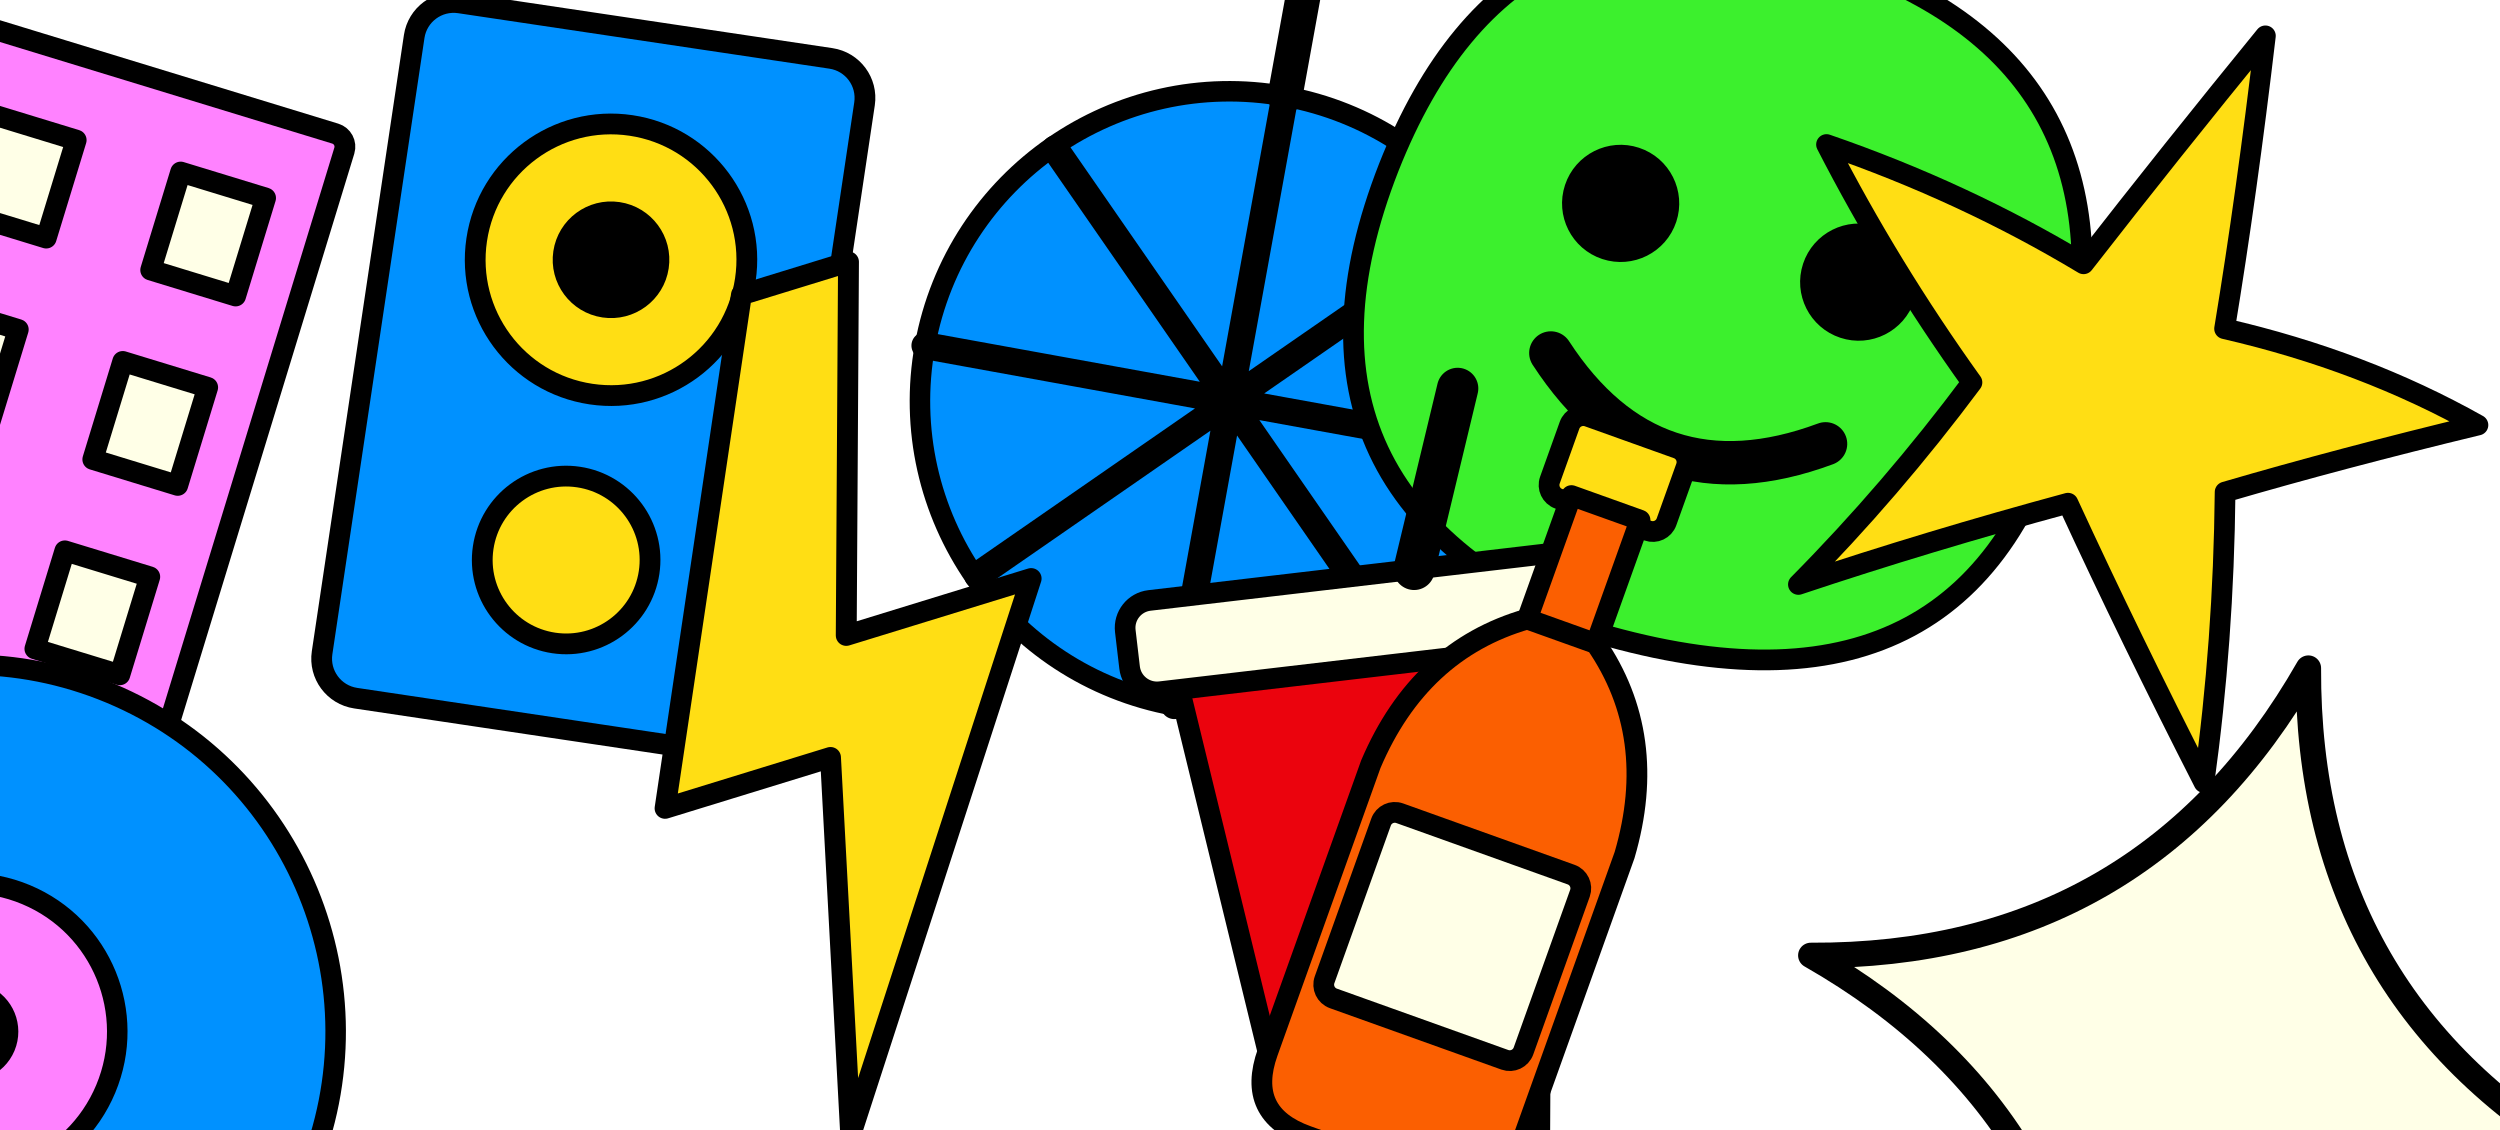
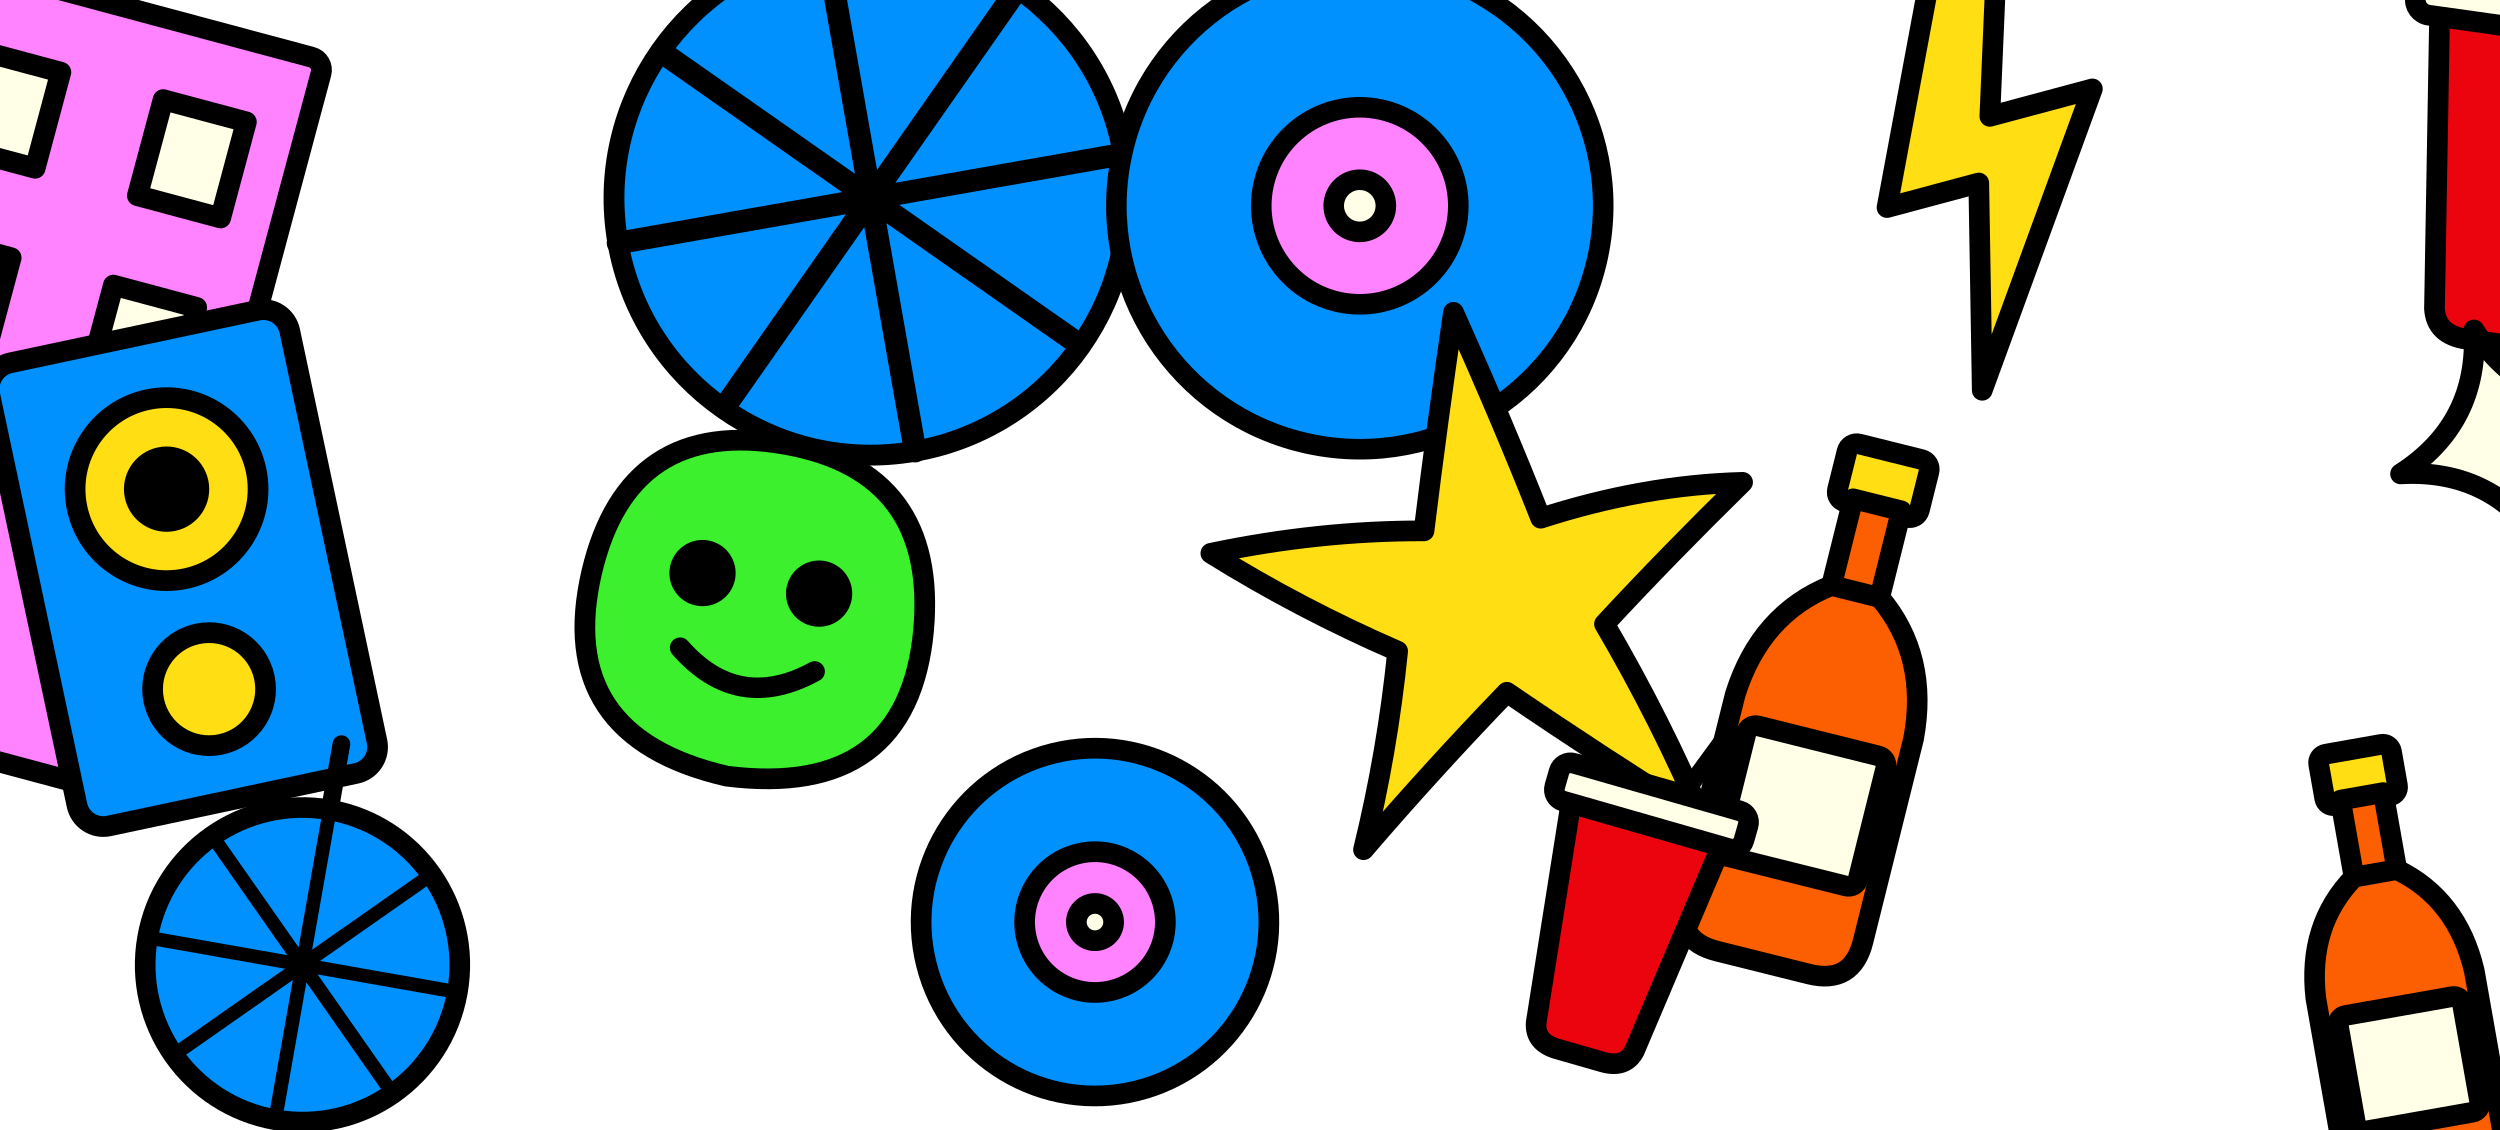
<svg xmlns="http://www.w3.org/2000/svg" viewBox="0 0 1208 546" width="1208" height="546">
  <defs>
    <g id="tower">
      <rect x="10" y="10" width="120" height="230" rx="4" fill="#ff82ff" />
      <g fill="#ffffe7">
        <rect x="28" y="34" width="26" height="30" />
        <rect x="86" y="34" width="26" height="30" />
        <rect x="28" y="92" width="26" height="30" />
        <rect x="86" y="92" width="26" height="30" />
        <rect x="28" y="150" width="26" height="30" />
        <rect x="86" y="150" width="26" height="30" />
      </g>
    </g>
    <g id="speaker">
      <rect x="8" y="8" width="114" height="176" rx="10" fill="#0091ff" />
      <circle cx="65" cy="66" r="34" fill="#ffde14" />
      <circle cx="65" cy="66" r="12" fill="#000" />
      <circle cx="65" cy="142" r="21" fill="#ffde14" />
    </g>
    <g id="disco">
      <circle cx="88" cy="98" r="80" fill="#0091ff" />
      <path d="M8 98 H168 M88 18 V178 M32 42 L144 154 M144 42 L32 154" stroke="#000" stroke-width="7" />
      <path d="M88 18 V-16" stroke="#000" stroke-width="9" stroke-linecap="round" />
    </g>
    <g id="blob">
      <path d="M84 8 Q152 8 158 78 Q164 152 84 156 Q6 152 10 78 Q14 8 84 8 Z" fill="#3cf02d" />
      <circle cx="58" cy="70" r="10" fill="#000" />
      <circle cx="110" cy="70" r="10" fill="#000" />
      <path d="M54 104 Q84 128 114 104" stroke="#000" stroke-width="9" fill="none" stroke-linecap="round" />
    </g>
    <g id="star">
      <path d="M158 12 Q176 74 189 128 Q246 118 299 124 Q253 158 215 189 Q238 245 253 301 Q203 259 158 218 Q112 254 70 291 Q90 241 103 188 Q54 158 11 122 Q70 118 126 126 Q141 70 158 12 Z" fill="#ffde14" />
    </g>
    <g id="vinyl">
      <circle cx="90" cy="90" r="84" fill="#0091ff" />
      <circle cx="90" cy="90" r="34" fill="#ff82ff" />
      <circle cx="90" cy="90" r="9" fill="#ffffe7" />
    </g>
    <g id="bolt">
      <path d="M58 4 L14 96 L48 96 L30 168 L96 74 L58 74 L80 4 Z" fill="#ffde14" />
    </g>
    <g id="cup">
      <path d="M20 34 L100 34 L86 148 Q84 158 72 158 L48 158 Q36 158 34 148 Z" fill="#eb030d" />
      <rect x="10" y="16" width="100" height="20" rx="6" fill="#ffffe7" />
      <path d="M74 16 L88 -22" stroke="#000" stroke-width="9" stroke-linecap="round" />
    </g>
    <g id="bottle">
      <rect x="38" y="2" width="34" height="24" rx="4" fill="#ffde14" />
      <rect x="45" y="24" width="20" height="38" fill="#fb5f01" />
      <path d="M45 60 Q20 78 18 112 L18 196 Q18 214 36 214 L74 214 Q92 214 92 196 L92 112 Q90 78 65 60 Z" fill="#fb5f01" />
      <rect x="26" y="122" width="58" height="54" rx="4" fill="#ffffe7" />
    </g>
    <g id="sparkle">
      <path d="M50 2 Q60 40 98 50 Q60 60 50 98 Q40 60 2 50 Q40 40 50 2 Z" fill="#ffffe7" />
    </g>
  </defs>
  <g stroke="#000" stroke-width="9" stroke-linejoin="round" stroke-linecap="round">
-     <use href="#tower" transform="translate(-32,-12) rotate(17.0) scale(1.65)" stroke-width="6.1" />
-     <use href="#speaker" transform="translate(190,-19) rotate(8.5) scale(1.93)" stroke-width="5.2" />
-     <use href="#disco" transform="translate(465,-16) rotate(10.3) scale(1.87)" stroke-width="5.3" />
-     <use href="#blob" transform="translate(706,-99) rotate(18.3) scale(2.33)" stroke-width="4.3" />
-     <use href="#star" transform="translate(927,-69) rotate(22.9) scale(1.19)" stroke-width="8.4" />
-     <use href="#vinyl" transform="translate(-117,250) rotate(22.7) scale(2.11)" stroke-width="4.7" />
-     <use href="#bolt" transform="translate(219,175) rotate(-17.1) scale(2.46)" stroke-width="4.1" />
-     <use href="#cup" transform="translate(516,259) rotate(-6.7) scale(2.22)" stroke-width="4.5" />
-     <use href="#bottle" transform="translate(699,173) rotate(19.7) scale(1.76)" stroke-width="5.7" />
-     <use href="#sparkle" transform="translate(920,262) rotate(15.0) scale(4.09)" stroke-width="3.0" />
+     <use href="#tower" transform="translate(-40,-40) rotate(15) scale(1.6)" stroke-width="6.3" />
+     <use href="#disco" transform="translate(260,-30) rotate(-10) scale(1.55)" stroke-width="6.5" />
+     <use href="#vinyl" transform="translate(560,-50) rotate(12) scale(1.4)" stroke-width="7.1" />
+     <use href="#bolt" transform="translate(860,-20) rotate(-15) scale(1.35)" stroke-width="7.4" />
+     <use href="#cup" transform="translate(1160,-40) rotate(8) scale(1.25)" stroke-width="8.0" />
+     <use href="#speaker" transform="translate(-20,170) rotate(-12) scale(1.3)" stroke-width="7.7" />
+     <use href="#blob" transform="translate(290,190) rotate(10) scale(1.1)" stroke-width="9.1" />
+     <use href="#star" transform="translate(560,160) rotate(-8) scale(0.9)" stroke-width="11.1" />
+     <use href="#bottle" transform="translate(850,200) rotate(14) scale(1.2)" stroke-width="8.3" />
+     <use href="#sparkle" transform="translate(1140,175) rotate(-18) scale(1.15)" stroke-width="8.7" />
+     <use href="#disco" transform="translate(80,360) rotate(10) scale(0.95)" stroke-width="10.5" />
+     <use href="#vinyl" transform="translate(420,380) rotate(-14) scale(1.0)" stroke-width="10.0" />
+     <use href="#cup" transform="translate(750,350) rotate(16) scale(0.95)" stroke-width="10.5" />
+     <use href="#bottle" transform="translate(1080,370) rotate(-10) scale(1.05)" stroke-width="9.5" />
  </g>
</svg>
